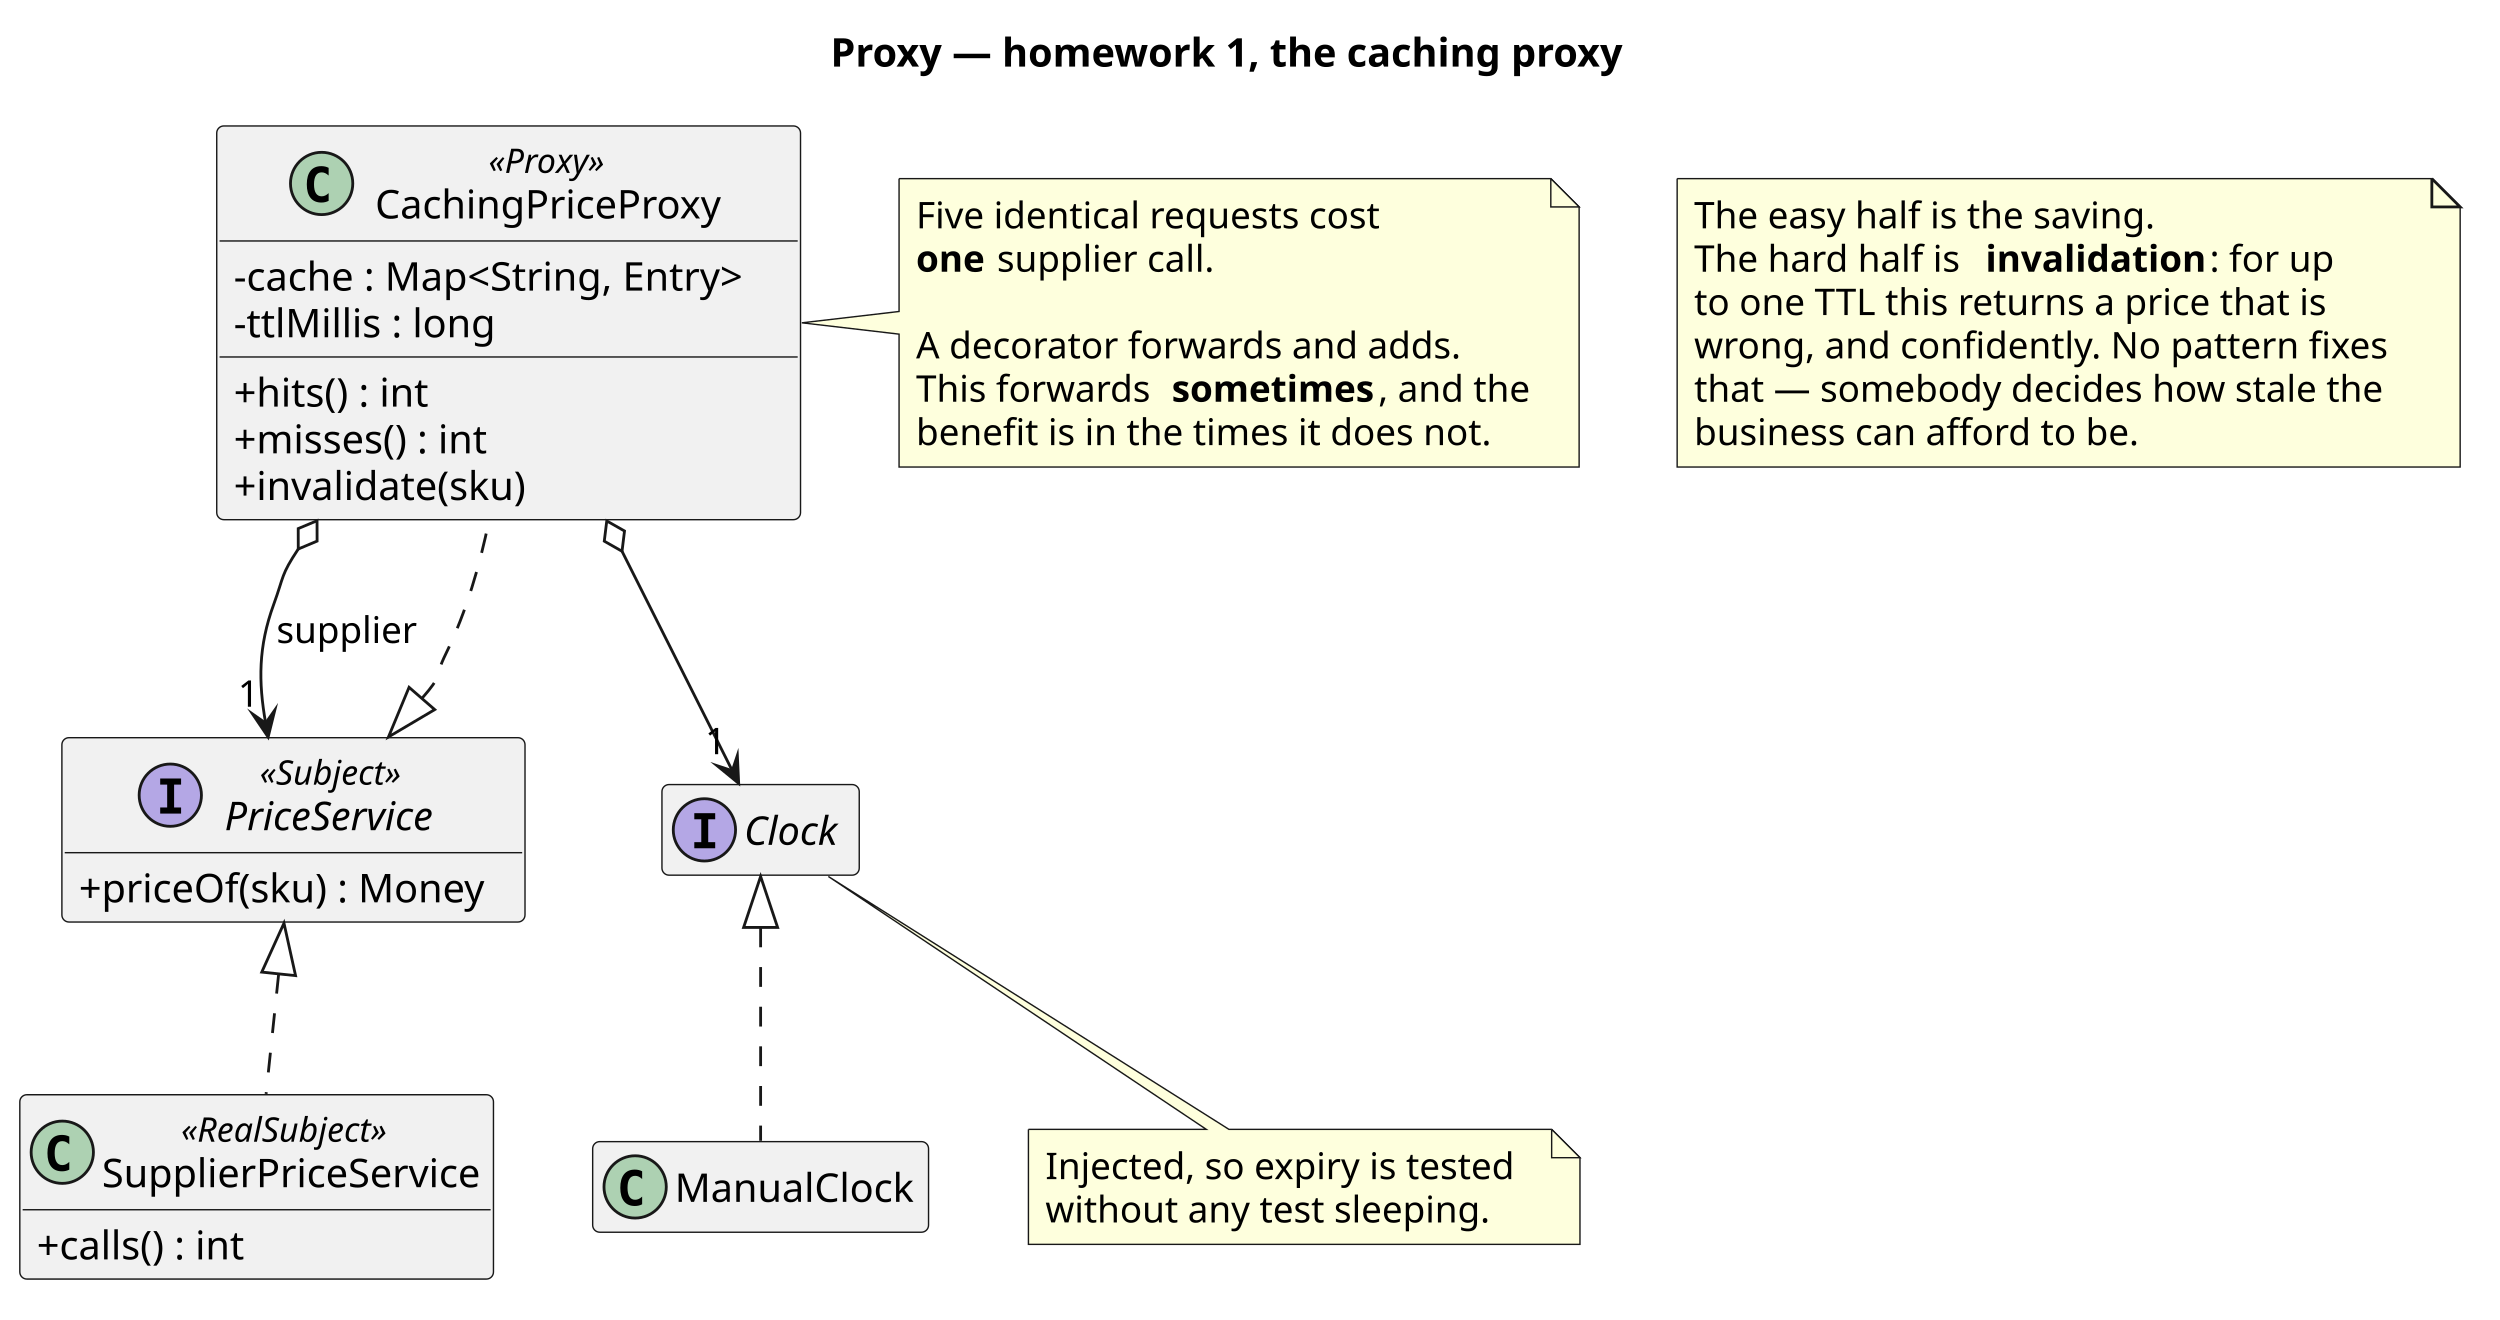
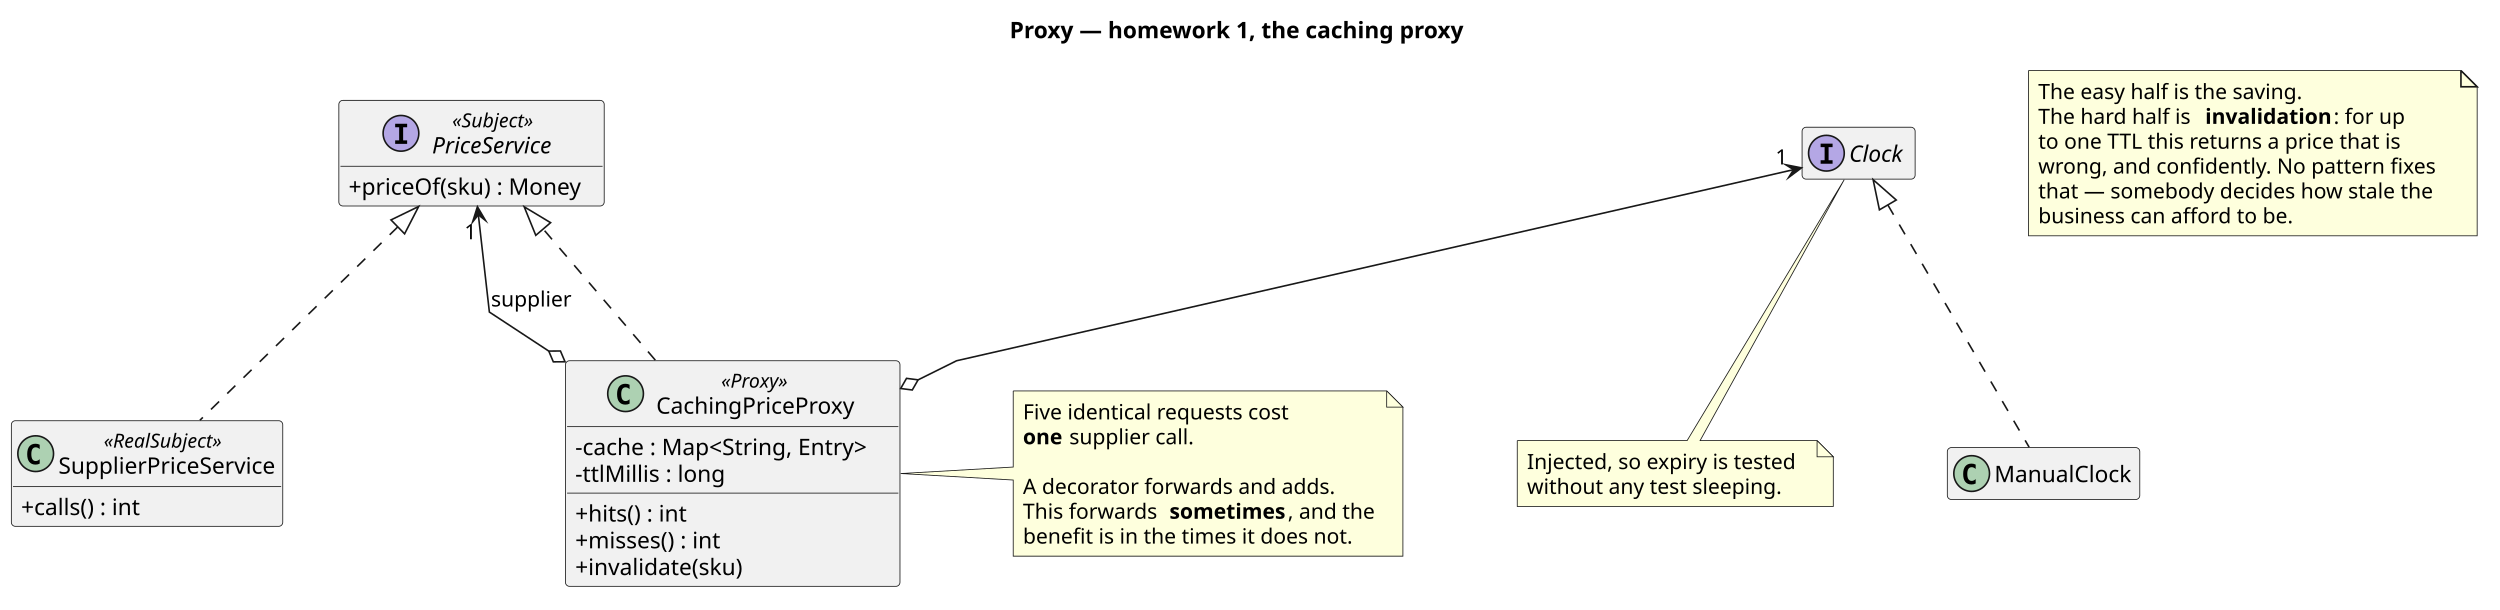
- <svg xmlns="http://www.w3.org/2000/svg" contentStyleType="text/css" data-diagram-type="CLASS" height="466px" preserveAspectRatio="none" style="width:883px;height:466px;background:#FFFFFF;" version="1.1" viewBox="0 0 883 466" width="883px" zoomAndPan="magnify">
+ <svg xmlns="http://www.w3.org/2000/svg" contentStyleType="text/css" data-diagram-type="CLASS" height="376px" preserveAspectRatio="none" style="width:1541px;height:376px;background:#FFFFFF;" version="1.1" viewBox="0 0 1541 376" width="1541px" zoomAndPan="magnify">
  <defs />
  <g>
-     <g class="title" data-source-line="3">
-       <text fill="#000000" font-family="sans-serif" font-size="14" font-weight="700" lengthAdjust="spacing" textLength="290.261" x="293.333" y="23.535">Proxy — homework 1, the caching proxy</text>
+     <g class="title" data-source-line="12">
+       <text fill="#000000" font-family="sans-serif" font-size="14" font-weight="700" lengthAdjust="spacing" textLength="290.261" x="622.333" y="23.535">Proxy — homework 1, the caching proxy</text>
    </g>
-     <g class="entity" data-qualified-name="PriceService" data-source-line="6" id="ent0001">
-       <rect fill="#F1F1F1" height="65.109" rx="2.5" ry="2.5" style="stroke:#181818;stroke-width:0.5;" width="163.573" x="21.86" y="260.548" />
-       <ellipse cx="60.151" cy="280.859" fill="#B4A7E5" rx="11" ry="11" style="stroke:#181818;stroke-width:1;" />
-       <path d="M56.578,277.124 L56.578,274.966 L63.958,274.966 L63.958,277.124 L61.492,277.124 L61.492,285.201 L63.958,285.201 L63.958,287.359 L56.578,287.359 L56.578,285.201 L59.044,285.201 L59.044,277.124 Z " fill="#000000" />
-       <text fill="#000000" font-family="sans-serif" font-size="12" font-style="italic" lengthAdjust="spacing" textLength="55.008" x="91.731" y="277.15">«Subject»</text>
-       <text fill="#000000" font-family="sans-serif" font-size="14" font-style="italic" lengthAdjust="spacing" textLength="79.816" x="79.326" y="293.216">PriceService</text>
-       <line style="stroke:#181818;stroke-width:0.5;" x1="22.86" x2="184.433" y1="301.169" y2="301.169" />
-       <text fill="#000000" font-family="sans-serif" font-size="14" lengthAdjust="spacing" textLength="151.573" x="27.86" y="318.704">+priceOf(sku) : Money</text>
+     <g class="entity" data-qualified-name="PriceService" data-source-line="15" id="ent0001">
+       <rect fill="#F1F1F1" height="65.109" rx="2.5" ry="2.5" style="stroke:#181818;stroke-width:0.5;" width="163.573" x="208.86" y="61.868" />
+       <ellipse cx="247.151" cy="82.179" fill="#B4A7E5" rx="11" ry="11" style="stroke:#181818;stroke-width:1;" />
+       <path d="M243.578,78.444 L243.578,76.286 L250.958,76.286 L250.958,78.444 L248.492,78.444 L248.492,86.521 L250.958,86.521 L250.958,88.679 L243.578,88.679 L243.578,86.521 L246.044,86.521 L246.044,78.444 Z " fill="#000000" />
+       <text fill="#000000" font-family="sans-serif" font-size="12" font-style="italic" lengthAdjust="spacing" textLength="55.008" x="278.731" y="78.47">«Subject»</text>
+       <text fill="#000000" font-family="sans-serif" font-size="14" font-style="italic" lengthAdjust="spacing" textLength="79.816" x="266.326" y="94.536">PriceService</text>
+       <line style="stroke:#181818;stroke-width:0.5;" x1="209.86" x2="371.433" y1="102.489" y2="102.489" />
+       <text fill="#000000" font-family="sans-serif" font-size="14" lengthAdjust="spacing" textLength="151.573" x="214.86" y="120.025">+priceOf(sku) : Money</text>
    </g>
-     <g class="entity" data-qualified-name="SupplierPriceService" data-source-line="10" id="ent0002">
-       <rect fill="#F1F1F1" height="65.109" rx="2.5" ry="2.5" style="stroke:#181818;stroke-width:0.5;" width="167.29" x="7" y="386.658" />
-       <ellipse cx="22" cy="406.969" fill="#ADD1B2" rx="11" ry="11" style="stroke:#181818;stroke-width:1;" />
-       <path d="M24.473,413.112 Q23.892,413.411 23.253,413.56 Q22.614,413.71 21.908,413.71 Q19.401,413.71 18.081,412.058 Q16.762,410.406 16.762,407.285 Q16.762,404.155 18.081,402.503 Q19.401,400.852 21.908,400.852 Q22.614,400.852 23.261,401.001 Q23.909,401.151 24.473,401.449 L24.473,404.172 Q23.842,403.591 23.249,403.321 Q22.655,403.051 22.024,403.051 Q20.68,403.051 19.995,404.118 Q19.31,405.185 19.31,407.285 Q19.31,409.377 19.995,410.443 Q20.68,411.51 22.024,411.51 Q22.655,411.51 23.249,411.24 Q23.842,410.97 24.473,410.389 Z " fill="#000000" />
-       <text fill="#000000" font-family="sans-serif" font-size="12" font-style="italic" lengthAdjust="spacing" textLength="79.377" x="63.956" y="403.26">«RealSubject»</text>
-       <text fill="#000000" font-family="sans-serif" font-size="14" lengthAdjust="spacing" textLength="135.29" x="36" y="419.326">SupplierPriceService</text>
-       <line style="stroke:#181818;stroke-width:0.5;" x1="8" x2="173.29" y1="427.279" y2="427.279" />
-       <text fill="#000000" font-family="sans-serif" font-size="14" lengthAdjust="spacing" textLength="81.628" x="13" y="444.815">+calls() : int</text>
+     <g class="entity" data-qualified-name="SupplierPriceService" data-source-line="19" id="ent0002">
+       <rect fill="#F1F1F1" height="65.109" rx="2.5" ry="2.5" style="stroke:#181818;stroke-width:0.5;" width="167.29" x="7" y="259.328" />
+       <ellipse cx="22" cy="279.639" fill="#ADD1B2" rx="11" ry="11" style="stroke:#181818;stroke-width:1;" />
+       <path d="M24.473,285.782 Q23.892,286.081 23.253,286.23 Q22.614,286.38 21.908,286.38 Q19.401,286.38 18.081,284.728 Q16.762,283.076 16.762,279.955 Q16.762,276.825 18.081,275.173 Q19.401,273.522 21.908,273.522 Q22.614,273.522 23.261,273.671 Q23.909,273.82 24.473,274.119 L24.473,276.842 Q23.842,276.261 23.249,275.991 Q22.655,275.721 22.024,275.721 Q20.68,275.721 19.995,276.788 Q19.31,277.855 19.31,279.955 Q19.31,282.046 19.995,283.113 Q20.68,284.18 22.024,284.18 Q22.655,284.18 23.249,283.91 Q23.842,283.64 24.473,283.059 Z " fill="#000000" />
+       <text fill="#000000" font-family="sans-serif" font-size="12" font-style="italic" lengthAdjust="spacing" textLength="79.377" x="63.956" y="275.93">«RealSubject»</text>
+       <text fill="#000000" font-family="sans-serif" font-size="14" lengthAdjust="spacing" textLength="135.29" x="36" y="291.996">SupplierPriceService</text>
+       <line style="stroke:#181818;stroke-width:0.5;" x1="8" x2="173.29" y1="299.949" y2="299.949" />
+       <text fill="#000000" font-family="sans-serif" font-size="14" lengthAdjust="spacing" textLength="81.628" x="13" y="317.485">+calls() : int</text>
    </g>
-     <g class="entity" data-qualified-name="CachingPriceProxy" data-source-line="14" id="ent0003">
-       <rect fill="#F1F1F1" height="139.062" rx="2.5" ry="2.5" style="stroke:#181818;stroke-width:0.5;" width="206.195" x="76.55" y="44.488" />
-       <ellipse cx="113.601" cy="64.799" fill="#ADD1B2" rx="11" ry="11" style="stroke:#181818;stroke-width:1;" />
-       <path d="M116.074,70.942 Q115.493,71.241 114.854,71.39 Q114.215,71.54 113.509,71.54 Q111.002,71.54 109.682,69.888 Q108.363,68.236 108.363,65.115 Q108.363,61.985 109.682,60.334 Q111.002,58.682 113.509,58.682 Q114.215,58.682 114.862,58.831 Q115.51,58.98 116.074,59.279 L116.074,62.002 Q115.443,61.421 114.85,61.151 Q114.256,60.881 113.625,60.881 Q112.281,60.881 111.596,61.948 Q110.911,63.015 110.911,65.115 Q110.911,67.207 111.596,68.273 Q112.281,69.34 113.625,69.34 Q114.256,69.34 114.85,69.07 Q115.443,68.8 116.074,68.219 Z " fill="#000000" />
-       <text fill="#000000" font-family="sans-serif" font-size="12" font-style="italic" lengthAdjust="spacing" textLength="45.117" x="172.539" y="61.09">«Proxy»</text>
-       <text fill="#000000" font-family="sans-serif" font-size="14" lengthAdjust="spacing" textLength="125.193" x="132.501" y="77.156">CachingPriceProxy</text>
-       <line style="stroke:#181818;stroke-width:0.5;" x1="77.55" x2="281.745" y1="85.109" y2="85.109" />
-       <text fill="#000000" font-family="sans-serif" font-size="14" lengthAdjust="spacing" textLength="194.195" x="82.55" y="102.644">-cache : Map&lt;String, Entry&gt;</text>
-       <text fill="#000000" font-family="sans-serif" font-size="14" lengthAdjust="spacing" textLength="101.356" x="82.55" y="119.133">-ttlMillis : long</text>
-       <line style="stroke:#181818;stroke-width:0.5;" x1="77.55" x2="281.745" y1="126.086" y2="126.086" />
-       <text fill="#000000" font-family="sans-serif" font-size="14" lengthAdjust="spacing" textLength="76.603" x="82.55" y="143.621">+hits() : int</text>
-       <text fill="#000000" font-family="sans-serif" font-size="14" lengthAdjust="spacing" textLength="97.822" x="82.55" y="160.109">+misses() : int</text>
-       <text fill="#000000" font-family="sans-serif" font-size="14" lengthAdjust="spacing" textLength="109.628" x="82.55" y="176.598">+invalidate(sku)</text>
+     <g class="entity" data-qualified-name="CachingPriceProxy" data-source-line="23" id="ent0003">
+       <rect fill="#F1F1F1" height="139.062" rx="2.5" ry="2.5" style="stroke:#181818;stroke-width:0.5;" width="206.195" x="348.55" y="222.358" />
+       <ellipse cx="385.601" cy="242.669" fill="#ADD1B2" rx="11" ry="11" style="stroke:#181818;stroke-width:1;" />
+       <path d="M388.074,248.812 Q387.493,249.111 386.854,249.26 Q386.215,249.41 385.509,249.41 Q383.002,249.41 381.682,247.758 Q380.363,246.106 380.363,242.985 Q380.363,239.855 381.682,238.203 Q383.002,236.552 385.509,236.552 Q386.215,236.552 386.862,236.701 Q387.51,236.851 388.074,237.149 L388.074,239.872 Q387.443,239.291 386.85,239.021 Q386.256,238.751 385.625,238.751 Q384.281,238.751 383.596,239.818 Q382.911,240.885 382.911,242.985 Q382.911,245.077 383.596,246.143 Q384.281,247.21 385.625,247.21 Q386.256,247.21 386.85,246.94 Q387.443,246.67 388.074,246.089 Z " fill="#000000" />
+       <text fill="#000000" font-family="sans-serif" font-size="12" font-style="italic" lengthAdjust="spacing" textLength="45.117" x="444.539" y="238.96">«Proxy»</text>
+       <text fill="#000000" font-family="sans-serif" font-size="14" lengthAdjust="spacing" textLength="125.193" x="404.501" y="255.026">CachingPriceProxy</text>
+       <line style="stroke:#181818;stroke-width:0.5;" x1="349.55" x2="553.745" y1="262.979" y2="262.979" />
+       <text fill="#000000" font-family="sans-serif" font-size="14" lengthAdjust="spacing" textLength="194.195" x="354.55" y="280.514">-cache : Map&lt;String, Entry&gt;</text>
+       <text fill="#000000" font-family="sans-serif" font-size="14" lengthAdjust="spacing" textLength="101.356" x="354.55" y="297.003">-ttlMillis : long</text>
+       <line style="stroke:#181818;stroke-width:0.5;" x1="349.55" x2="553.745" y1="303.956" y2="303.956" />
+       <text fill="#000000" font-family="sans-serif" font-size="14" lengthAdjust="spacing" textLength="76.603" x="354.55" y="321.491">+hits() : int</text>
+       <text fill="#000000" font-family="sans-serif" font-size="14" lengthAdjust="spacing" textLength="97.822" x="354.55" y="337.979">+misses() : int</text>
+       <text fill="#000000" font-family="sans-serif" font-size="14" lengthAdjust="spacing" textLength="109.628" x="354.55" y="354.468">+invalidate(sku)</text>
    </g>
-     <g class="entity" data-qualified-name="Clock" data-source-line="22" id="ent0004">
-       <rect fill="#F1F1F1" height="32" rx="2.5" ry="2.5" style="stroke:#181818;stroke-width:0.5;" width="69.686" x="233.8" y="277.108" />
-       <ellipse cx="248.8" cy="293.108" fill="#B4A7E5" rx="11" ry="11" style="stroke:#181818;stroke-width:1;" />
-       <path d="M245.228,289.373 L245.228,287.215 L252.607,287.215 L252.607,289.373 L250.142,289.373 L250.142,297.45 L252.607,297.45 L252.607,299.608 L245.228,299.608 L245.228,297.45 L247.693,297.45 L247.693,289.373 Z " fill="#000000" />
-       <text fill="#000000" font-family="sans-serif" font-size="14" font-style="italic" lengthAdjust="spacing" textLength="37.687" x="262.8" y="298.399">Clock</text>
+     <g class="entity" data-qualified-name="Clock" data-source-line="31" id="ent0004">
+       <rect fill="#F1F1F1" height="32" rx="2.5" ry="2.5" style="stroke:#181818;stroke-width:0.5;" width="69.686" x="1110.8" y="78.428" />
+       <ellipse cx="1125.8" cy="94.428" fill="#B4A7E5" rx="11" ry="11" style="stroke:#181818;stroke-width:1;" />
+       <path d="M1122.228,90.693 L1122.228,88.535 L1129.607,88.535 L1129.607,90.693 L1127.142,90.693 L1127.142,98.77 L1129.607,98.77 L1129.607,100.928 L1122.228,100.928 L1122.228,98.77 L1124.693,98.77 L1124.693,90.693 Z " fill="#000000" />
+       <text fill="#000000" font-family="sans-serif" font-size="14" font-style="italic" lengthAdjust="spacing" textLength="37.687" x="1139.8" y="99.719">Clock</text>
    </g>
-     <g class="entity" data-qualified-name="ManualClock" data-source-line="23" id="ent0005">
-       <rect fill="#F1F1F1" height="32" rx="2.5" ry="2.5" style="stroke:#181818;stroke-width:0.5;" width="118.632" x="209.33" y="403.218" />
-       <ellipse cx="224.33" cy="419.218" fill="#ADD1B2" rx="11" ry="11" style="stroke:#181818;stroke-width:1;" />
-       <path d="M226.803,425.361 Q226.222,425.66 225.583,425.81 Q224.944,425.959 224.238,425.959 Q221.731,425.959 220.411,424.307 Q219.092,422.655 219.092,419.534 Q219.092,416.405 220.411,414.753 Q221.731,413.101 224.238,413.101 Q224.944,413.101 225.591,413.25 Q226.239,413.4 226.803,413.699 L226.803,416.421 Q226.172,415.84 225.579,415.571 Q224.985,415.301 224.354,415.301 Q223.01,415.301 222.325,416.368 Q221.64,417.434 221.64,419.534 Q221.64,421.626 222.325,422.693 Q223.01,423.759 224.354,423.759 Q224.985,423.759 225.579,423.49 Q226.172,423.22 226.803,422.639 Z " fill="#000000" />
-       <text fill="#000000" font-family="sans-serif" font-size="14" lengthAdjust="spacing" textLength="86.632" x="238.33" y="424.509">ManualClock</text>
+     <g class="entity" data-qualified-name="ManualClock" data-source-line="32" id="ent0005">
+       <rect fill="#F1F1F1" height="32" rx="2.5" ry="2.5" style="stroke:#181818;stroke-width:0.5;" width="118.632" x="1200.33" y="275.888" />
+       <ellipse cx="1215.33" cy="291.888" fill="#ADD1B2" rx="11" ry="11" style="stroke:#181818;stroke-width:1;" />
+       <path d="M1217.803,298.031 Q1217.222,298.33 1216.583,298.48 Q1215.944,298.629 1215.238,298.629 Q1212.731,298.629 1211.411,296.977 Q1210.092,295.325 1210.092,292.204 Q1210.092,289.075 1211.411,287.423 Q1212.731,285.771 1215.238,285.771 Q1215.944,285.771 1216.591,285.921 Q1217.239,286.07 1217.803,286.369 L1217.803,289.091 Q1217.172,288.51 1216.579,288.241 Q1215.985,287.971 1215.354,287.971 Q1214.01,287.971 1213.325,289.038 Q1212.64,290.104 1212.64,292.204 Q1212.64,294.296 1213.325,295.363 Q1214.01,296.429 1215.354,296.429 Q1215.985,296.429 1216.579,296.159 Q1217.172,295.89 1217.803,295.309 Z " fill="#000000" />
+       <text fill="#000000" font-family="sans-serif" font-size="14" lengthAdjust="spacing" textLength="86.632" x="1229.33" y="297.179">ManualClock</text>
    </g>
-     <g class="entity" data-qualified-name="GMN11" data-source-line="32" id="ent0012">
-       <path d="M317.55,63.088 L317.55,110.018 L283.2,114.018 L317.55,118.018 L317.55,164.952 A0,0 0 0 0 317.55,164.952 L557.747,164.952 A0,0 0 0 0 557.747,164.952 L557.747,73.088 L547.747,63.088 L317.55,63.088 A0,0 0 0 0 317.55,63.088" fill="#FEFFDD" style="stroke:#181818;stroke-width:0.5;" />
-       <path d="M547.747,63.088 L547.747,73.088 L557.747,73.088 L547.747,63.088" fill="#FEFFDD" style="stroke:#181818;stroke-width:0.5;" />
-       <text fill="#000000" font-family="sans-serif" font-size="13" lengthAdjust="spacing" textLength="170.809" x="323.55" y="80.657">Five identical requests cost</text>
-       <text fill="#000000" font-family="sans-serif" font-size="13" font-weight="700" lengthAdjust="spacing" textLength="24.457" x="323.55" y="95.967">one</text>
-       <text fill="#000000" font-family="sans-serif" font-size="13" lengthAdjust="spacing" textLength="80.717" x="352.121" y="95.967">supplier call.</text>
-       <text fill="#000000" font-family="sans-serif" font-size="13" lengthAdjust="spacing" textLength="4.113" x="323.55" y="111.278"> </text>
-       <text fill="#000000" font-family="sans-serif" font-size="13" lengthAdjust="spacing" textLength="199.278" x="323.55" y="126.588">A decorator forwards and adds.</text>
-       <text fill="#000000" font-family="sans-serif" font-size="13" lengthAdjust="spacing" textLength="86.195" x="323.55" y="141.899">This forwards</text>
-       <text fill="#000000" font-family="sans-serif" font-size="13" font-weight="700" lengthAdjust="spacing" textLength="72.947" x="413.858" y="141.899">sometimes</text>
-       <text fill="#000000" font-family="sans-serif" font-size="13" lengthAdjust="spacing" textLength="55.942" x="486.805" y="141.899">, and the</text>
-       <text fill="#000000" font-family="sans-serif" font-size="13" lengthAdjust="spacing" textLength="213.624" x="323.55" y="157.209">benefit is in the times it does not.</text>
+     <g class="entity" data-qualified-name="GMN9" data-source-line="39" id="ent0010">
+       <path d="M624.55,240.958 L624.55,287.888 L555.13,291.888 L624.55,295.888 L624.55,342.822 A0,0 0 0 0 624.55,342.822 L864.747,342.822 A0,0 0 0 0 864.747,342.822 L864.747,250.958 L854.747,240.958 L624.55,240.958 A0,0 0 0 0 624.55,240.958" fill="#FEFFDD" style="stroke:#181818;stroke-width:0.5;" />
+       <path d="M854.747,240.958 L854.747,250.958 L864.747,250.958 L854.747,240.958" fill="#FEFFDD" style="stroke:#181818;stroke-width:0.5;" />
+       <text fill="#000000" font-family="sans-serif" font-size="13" lengthAdjust="spacing" textLength="170.809" x="630.55" y="258.527">Five identical requests cost</text>
+       <text fill="#000000" font-family="sans-serif" font-size="13" font-weight="700" lengthAdjust="spacing" textLength="24.457" x="630.55" y="273.837">one</text>
+       <text fill="#000000" font-family="sans-serif" font-size="13" lengthAdjust="spacing" textLength="80.717" x="659.121" y="273.837">supplier call.</text>
+       <text fill="#000000" font-family="sans-serif" font-size="13" lengthAdjust="spacing" textLength="4.113" x="630.55" y="289.148"> </text>
+       <text fill="#000000" font-family="sans-serif" font-size="13" lengthAdjust="spacing" textLength="199.278" x="630.55" y="304.458">A decorator forwards and adds.</text>
+       <text fill="#000000" font-family="sans-serif" font-size="13" lengthAdjust="spacing" textLength="86.195" x="630.55" y="319.769">This forwards</text>
+       <text fill="#000000" font-family="sans-serif" font-size="13" font-weight="700" lengthAdjust="spacing" textLength="72.947" x="720.858" y="319.769">sometimes</text>
+       <text fill="#000000" font-family="sans-serif" font-size="13" lengthAdjust="spacing" textLength="55.942" x="793.805" y="319.769">, and the</text>
+       <text fill="#000000" font-family="sans-serif" font-size="13" lengthAdjust="spacing" textLength="213.624" x="630.55" y="335.079">benefit is in the times it does not.</text>
    </g>
-     <g class="entity" data-qualified-name="GMN14" data-source-line="41" id="ent0015">
-       <path d="M363.24,398.898 L363.24,439.519 A0,0 0 0 0 363.24,439.519 L558.045,439.519 A0,0 0 0 0 558.045,439.519 L558.045,408.898 L548.045,398.898 L434.07,398.898 L292.57,309.568 L426.07,398.898 L363.24,398.898 A0,0 0 0 0 363.24,398.898" fill="#FEFFDD" style="stroke:#181818;stroke-width:0.5;" />
-       <path d="M548.045,398.898 L548.045,408.898 L558.045,408.898 L548.045,398.898" fill="#FEFFDD" style="stroke:#181818;stroke-width:0.5;" />
-       <text fill="#000000" font-family="sans-serif" font-size="13" lengthAdjust="spacing" textLength="173.805" x="369.24" y="416.467">Injected, so expiry is tested</text>
-       <text fill="#000000" font-family="sans-serif" font-size="13" lengthAdjust="spacing" textLength="162.69" x="369.24" y="431.777">without any test sleeping.</text>
+     <g class="entity" data-qualified-name="GMN12" data-source-line="48" id="ent0013">
+       <path d="M935.24,271.578 L935.24,312.199 A0,0 0 0 0 935.24,312.199 L1130.045,312.199 A0,0 0 0 0 1130.045,312.199 L1130.045,281.578 L1120.045,271.578 L1047.94,271.578 L1136.78,110.758 L1039.94,271.578 L935.24,271.578 A0,0 0 0 0 935.24,271.578" fill="#FEFFDD" style="stroke:#181818;stroke-width:0.5;" />
+       <path d="M1120.045,271.578 L1120.045,281.578 L1130.045,281.578 L1120.045,271.578" fill="#FEFFDD" style="stroke:#181818;stroke-width:0.5;" />
+       <text fill="#000000" font-family="sans-serif" font-size="13" lengthAdjust="spacing" textLength="173.805" x="941.24" y="289.147">Injected, so expiry is tested</text>
+       <text fill="#000000" font-family="sans-serif" font-size="13" lengthAdjust="spacing" textLength="162.69" x="941.24" y="304.457">without any test sleeping.</text>
    </g>
-     <g class="entity" data-qualified-name="N1" data-source-line="46" id="ent0017">
-       <path d="M592.37,63.088 L592.37,164.952 L868.927,164.952 L868.927,73.088 L858.927,63.088 L592.37,63.088" fill="#FEFFDD" style="stroke:#181818;stroke-width:0.5;" />
-       <path d="M858.927,63.088 L858.927,73.088 L868.927,73.088 L858.927,63.088" fill="#FEFFDD" style="stroke:#181818;stroke-width:1;" />
-       <text fill="#000000" font-family="sans-serif" font-size="13" lengthAdjust="spacing" textLength="170.86" x="598.37" y="80.657">The easy half is the saving.</text>
-       <text fill="#000000" font-family="sans-serif" font-size="13" lengthAdjust="spacing" textLength="98.789" x="598.37" y="95.967">The hard half is</text>
-       <text fill="#000000" font-family="sans-serif" font-size="13" font-weight="700" lengthAdjust="spacing" textLength="79.168" x="701.272" y="95.967">invalidation</text>
-       <text fill="#000000" font-family="sans-serif" font-size="13" lengthAdjust="spacing" textLength="46.674" x="780.44" y="95.967">: for up</text>
-       <text fill="#000000" font-family="sans-serif" font-size="13" lengthAdjust="spacing" textLength="234.94" x="598.37" y="111.278">to one TTL this returns a price that is</text>
-       <text fill="#000000" font-family="sans-serif" font-size="13" lengthAdjust="spacing" textLength="255.557" x="598.37" y="126.588">wrong, and confidently. No pattern fixes</text>
-       <text fill="#000000" font-family="sans-serif" font-size="13" lengthAdjust="spacing" textLength="251.589" x="598.37" y="141.899">that — somebody decides how stale the</text>
-       <text fill="#000000" font-family="sans-serif" font-size="13" lengthAdjust="spacing" textLength="164.169" x="598.37" y="157.209">business can afford to be.</text>
+     <g class="entity" data-qualified-name="N1" data-source-line="53" id="ent0015">
+       <path d="M1250.37,43.488 L1250.37,145.352 L1526.927,145.352 L1526.927,53.488 L1516.927,43.488 L1250.37,43.488" fill="#FEFFDD" style="stroke:#181818;stroke-width:0.5;" />
+       <path d="M1516.927,43.488 L1516.927,53.488 L1526.927,53.488 L1516.927,43.488" fill="#FEFFDD" style="stroke:#181818;stroke-width:1;" />
+       <text fill="#000000" font-family="sans-serif" font-size="13" lengthAdjust="spacing" textLength="170.86" x="1256.37" y="61.057">The easy half is the saving.</text>
+       <text fill="#000000" font-family="sans-serif" font-size="13" lengthAdjust="spacing" textLength="98.789" x="1256.37" y="76.367">The hard half is</text>
+       <text fill="#000000" font-family="sans-serif" font-size="13" font-weight="700" lengthAdjust="spacing" textLength="79.168" x="1359.272" y="76.367">invalidation</text>
+       <text fill="#000000" font-family="sans-serif" font-size="13" lengthAdjust="spacing" textLength="46.674" x="1438.44" y="76.367">: for up</text>
+       <text fill="#000000" font-family="sans-serif" font-size="13" lengthAdjust="spacing" textLength="234.94" x="1256.37" y="91.678">to one TTL this returns a price that is</text>
+       <text fill="#000000" font-family="sans-serif" font-size="13" lengthAdjust="spacing" textLength="255.557" x="1256.37" y="106.988">wrong, and confidently. No pattern fixes</text>
+       <text fill="#000000" font-family="sans-serif" font-size="13" lengthAdjust="spacing" textLength="251.589" x="1256.37" y="122.299">that — somebody decides how stale the</text>
+       <text fill="#000000" font-family="sans-serif" font-size="13" lengthAdjust="spacing" textLength="164.169" x="1256.37" y="137.609">business can afford to be.</text>
    </g>
-     <g class="link" data-entity-1="ent0001" data-entity-2="ent0002" data-link-type="extension" data-source-line="25" id="lnk6">
-       <path codeLine="25" d="M98.426,343.97 C96.486,362.5 95.92,367.848 93.98,386.358" fill="none" id="PriceService-backto-SupplierPriceService" style="stroke:#181818;stroke-width:1;stroke-dasharray:7,7;" />
-       <polygon fill="none" points="100.3,326.068,92.458,343.346,104.393,344.595,100.3,326.068" style="stroke:#181818;stroke-width:1;stroke-linejoin:miter;stroke-miterlimit:10;" />
+     <g class="entity" data-qualified-name="Spacer1" data-source-line="61" id="ent0016">
+       <rect fill="none" height="26.488" rx="2.5" ry="2.5" style="stroke:none;stroke-width:0.5;" width="10.43" x="268.43" y="278.638" />
    </g>
-     <g class="link" data-entity-1="ent0001" data-entity-2="ent0003" data-link-type="extension" data-source-line="26" id="lnk7">
-       <path codeLine="26" d="M149.009,246.695 C156.769,237.755 152.47,241.148 157.65,230.548 C164.68,216.148 169.46,199.708 172.72,183.848" fill="none" id="PriceService-backto-CachingPriceProxy" style="stroke:#181818;stroke-width:1;stroke-dasharray:7,7;" />
-       <polygon fill="none" points="137.21,260.288,153.54,250.628,144.478,242.762,137.21,260.288" style="stroke:#181818;stroke-width:1;stroke-linejoin:miter;stroke-miterlimit:10;" />
+     <g class="link" data-entity-1="ent0001" data-entity-2="ent0002" data-link-type="extension" data-source-line="34" id="lnk6">
+       <path codeLine="34" d="M245.196,139.848 C208.006,176.188 160.4,222.718 123.21,259.058" fill="none" id="PriceService-backto-SupplierPriceService" style="stroke:#181818;stroke-width:1;stroke-dasharray:7,7;" />
+       <polygon fill="none" points="258.07,127.268,241.002,135.557,249.389,144.14,258.07,127.268" style="stroke:#181818;stroke-width:1;stroke-linejoin:miter;stroke-miterlimit:10;" />
    </g>
-     <g class="link" data-entity-1="ent0003" data-entity-2="ent0001" data-link-type="aggregation" data-source-line="27" id="lnk8">
-       <path codeLine="27" d="M105.348,193.909 C99.128,203.289 100.4,203.258 96.65,213.548 C91.25,228.338 91.238,240.775 93.828,255.405" fill="none" id="CachingPriceProxy-PriceService" style="stroke:#181818;stroke-width:1;" />
-       <polygon fill="none" points="111.98,183.908,105.331,186.698,105.348,193.909,111.998,191.119,111.98,183.908" style="stroke:#181818;stroke-width:1;stroke-linejoin:miter;stroke-miterlimit:10;" />
-       <polygon fill="#181818" points="94.7,260.328,97.07,250.769,93.828,255.405,89.192,252.163,94.7,260.328" style="stroke:#181818;stroke-width:1;stroke-linejoin:miter;stroke-miterlimit:10;" />
-       <text fill="#000000" font-family="sans-serif" font-size="13" lengthAdjust="spacing" textLength="51.137" x="97.65" y="227.117">supplier</text>
-       <text fill="#000000" font-family="sans-serif" font-size="13" lengthAdjust="spacing" textLength="8.22" x="84.052" y="249.622">1</text>
+     <g class="link" data-entity-1="ent0001" data-entity-2="ent0003" data-link-type="extension" data-source-line="35" id="lnk7">
+       <path codeLine="35" d="M403.95,222.018 L334.817,141.16" fill="none" id="PriceService-backto-CachingPriceProxy" style="stroke:#181818;stroke-width:1;stroke-dasharray:7,7;" />
+       <polygon fill="none" points="323.12,127.478,339.378,137.261,330.257,145.059,323.12,127.478" style="stroke:#181818;stroke-width:1;stroke-linejoin:miter;stroke-miterlimit:10;" />
    </g>
-     <g class="link" data-entity-1="ent0003" data-entity-2="ent0004" data-link-type="aggregation" data-source-line="28" id="lnk9">
-       <path codeLine="28" d="M219.698,194.711 C236.778,228.701 248.264,251.551 258.654,272.221" fill="none" id="CachingPriceProxy-Clock" style="stroke:#181818;stroke-width:1;" />
-       <polygon fill="none" points="214.31,183.988,213.43,191.145,219.698,194.711,220.578,187.554,214.31,183.988" style="stroke:#181818;stroke-width:1;stroke-linejoin:miter;stroke-miterlimit:10;" />
-       <polygon fill="#181818" points="260.9,276.688,260.432,266.851,258.654,272.221,253.284,270.443,260.9,276.688" style="stroke:#181818;stroke-width:1;stroke-linejoin:miter;stroke-miterlimit:10;" />
-       <text fill="#000000" font-family="sans-serif" font-size="13" lengthAdjust="spacing" textLength="8.22" x="249.047" y="266.385">1</text>
+     <g class="link" data-entity-1="ent0003" data-entity-2="ent0001" data-link-type="aggregation" data-source-line="66" id="lnk21">
+       <path codeLine="66" d="M338.249,216.401 C312.269,199.341 301.65,192.358 301.65,192.358 C301.65,192.358 298.043,160.637 294.843,132.397" fill="none" id="CachingPriceProxy-PriceService" style="stroke:#181818;stroke-width:1;" />
+       <polygon fill="none" points="348.28,222.988,345.46,216.351,338.249,216.401,341.069,223.038,348.28,222.988" style="stroke:#181818;stroke-width:1;stroke-linejoin:miter;stroke-miterlimit:10;" />
+       <polygon fill="#181818" points="294.28,127.428,291.319,136.821,294.843,132.397,299.268,135.921,294.28,127.428" style="stroke:#181818;stroke-width:1;stroke-linejoin:miter;stroke-miterlimit:10;" />
+       <text fill="#000000" font-family="sans-serif" font-size="13" lengthAdjust="spacing" textLength="51.137" x="302.65" y="188.927">supplier</text>
+       <text fill="#000000" font-family="sans-serif" font-size="13" lengthAdjust="spacing" textLength="8.22" x="286.233" y="147.493">1</text>
    </g>
-     <g class="link" data-entity-1="ent0004" data-entity-2="ent0005" data-link-type="extension" data-source-line="29" id="lnk10">
-       <path codeLine="29" d="M268.65,327.568 C268.65,351.488 268.65,379.148 268.65,402.938" fill="none" id="Clock-backto-ManualClock" style="stroke:#181818;stroke-width:1;stroke-dasharray:7,7;" />
-       <polygon fill="none" points="268.65,309.568,262.65,327.568,274.65,327.568,268.65,309.568" style="stroke:#181818;stroke-width:1;stroke-linejoin:miter;stroke-miterlimit:10;" />
+     <g class="link" data-entity-1="ent0004" data-entity-2="ent0005" data-link-type="extension" data-source-line="36" id="lnk8">
+       <path codeLine="36" d="M1163.658,126.307 C1184.968,162.847 1229.47,239.158 1250.74,275.618" fill="none" id="Clock-backto-ManualClock" style="stroke:#181818;stroke-width:1;stroke-dasharray:7,7;" />
+       <polygon fill="none" points="1154.59,110.758,1158.475,129.33,1168.841,123.284,1154.59,110.758" style="stroke:#181818;stroke-width:1;stroke-linejoin:miter;stroke-miterlimit:10;" />
+     </g>
+     <g class="link" data-entity-1="ent0003" data-entity-2="ent0004" data-link-type="aggregation" data-source-line="67" id="lnk22">
+       <path codeLine="67" d="M565.928,234.132 C585.708,224.312 589.65,222.358 589.65,222.358 C589.65,222.358 983.345,132.471 1105.565,104.571" fill="none" id="CachingPriceProxy-Clock" style="stroke:#181818;stroke-width:1;" />
+       <polygon fill="none" points="555.18,239.468,562.333,240.383,565.928,234.132,558.775,233.218,555.18,239.468" style="stroke:#181818;stroke-width:1;stroke-linejoin:miter;stroke-miterlimit:10;" />
+       <polygon fill="#181818" points="1110.44,103.458,1100.775,101.562,1105.565,104.571,1102.556,109.361,1110.44,103.458" style="stroke:#181818;stroke-width:1;stroke-linejoin:miter;stroke-miterlimit:10;" />
+       <text fill="#000000" font-family="sans-serif" font-size="13" lengthAdjust="spacing" textLength="8.22" x="1094.377" y="101.374">1</text>
    </g>
  </g>
</svg>
